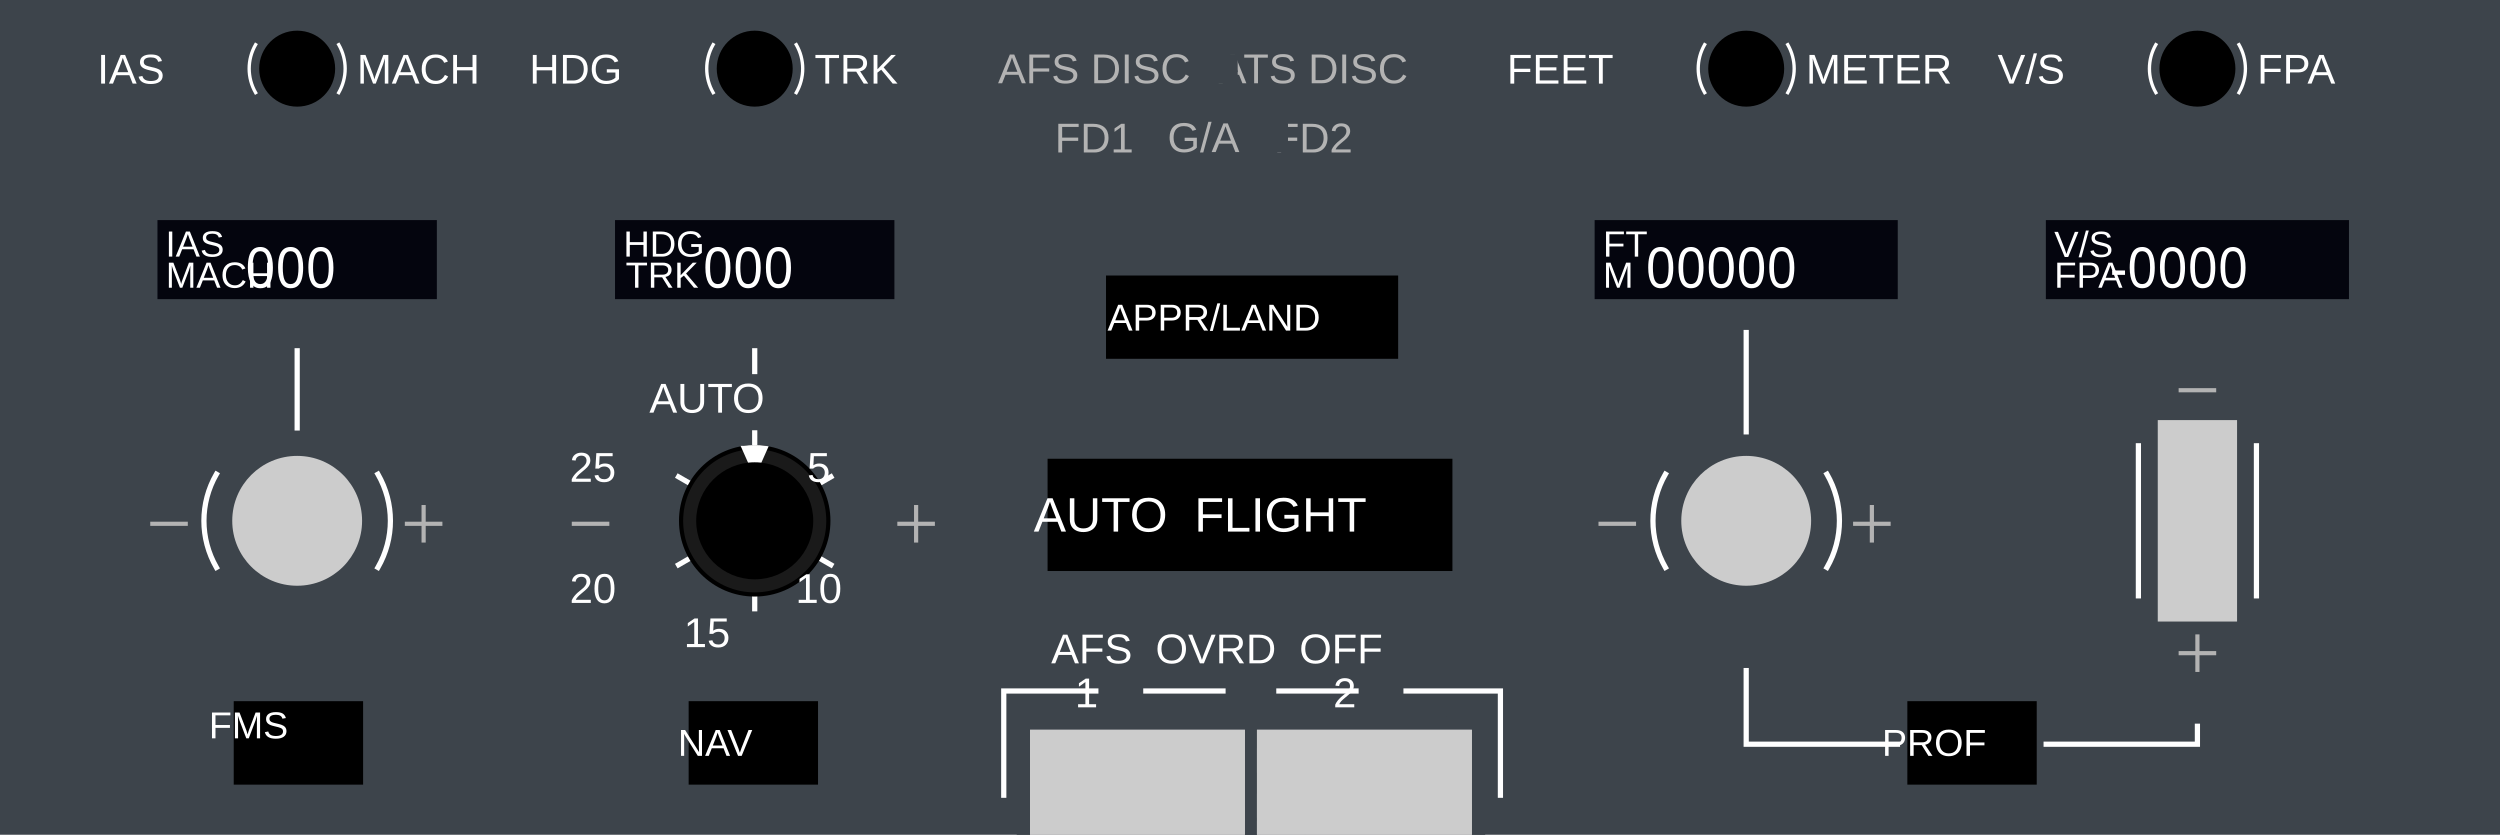
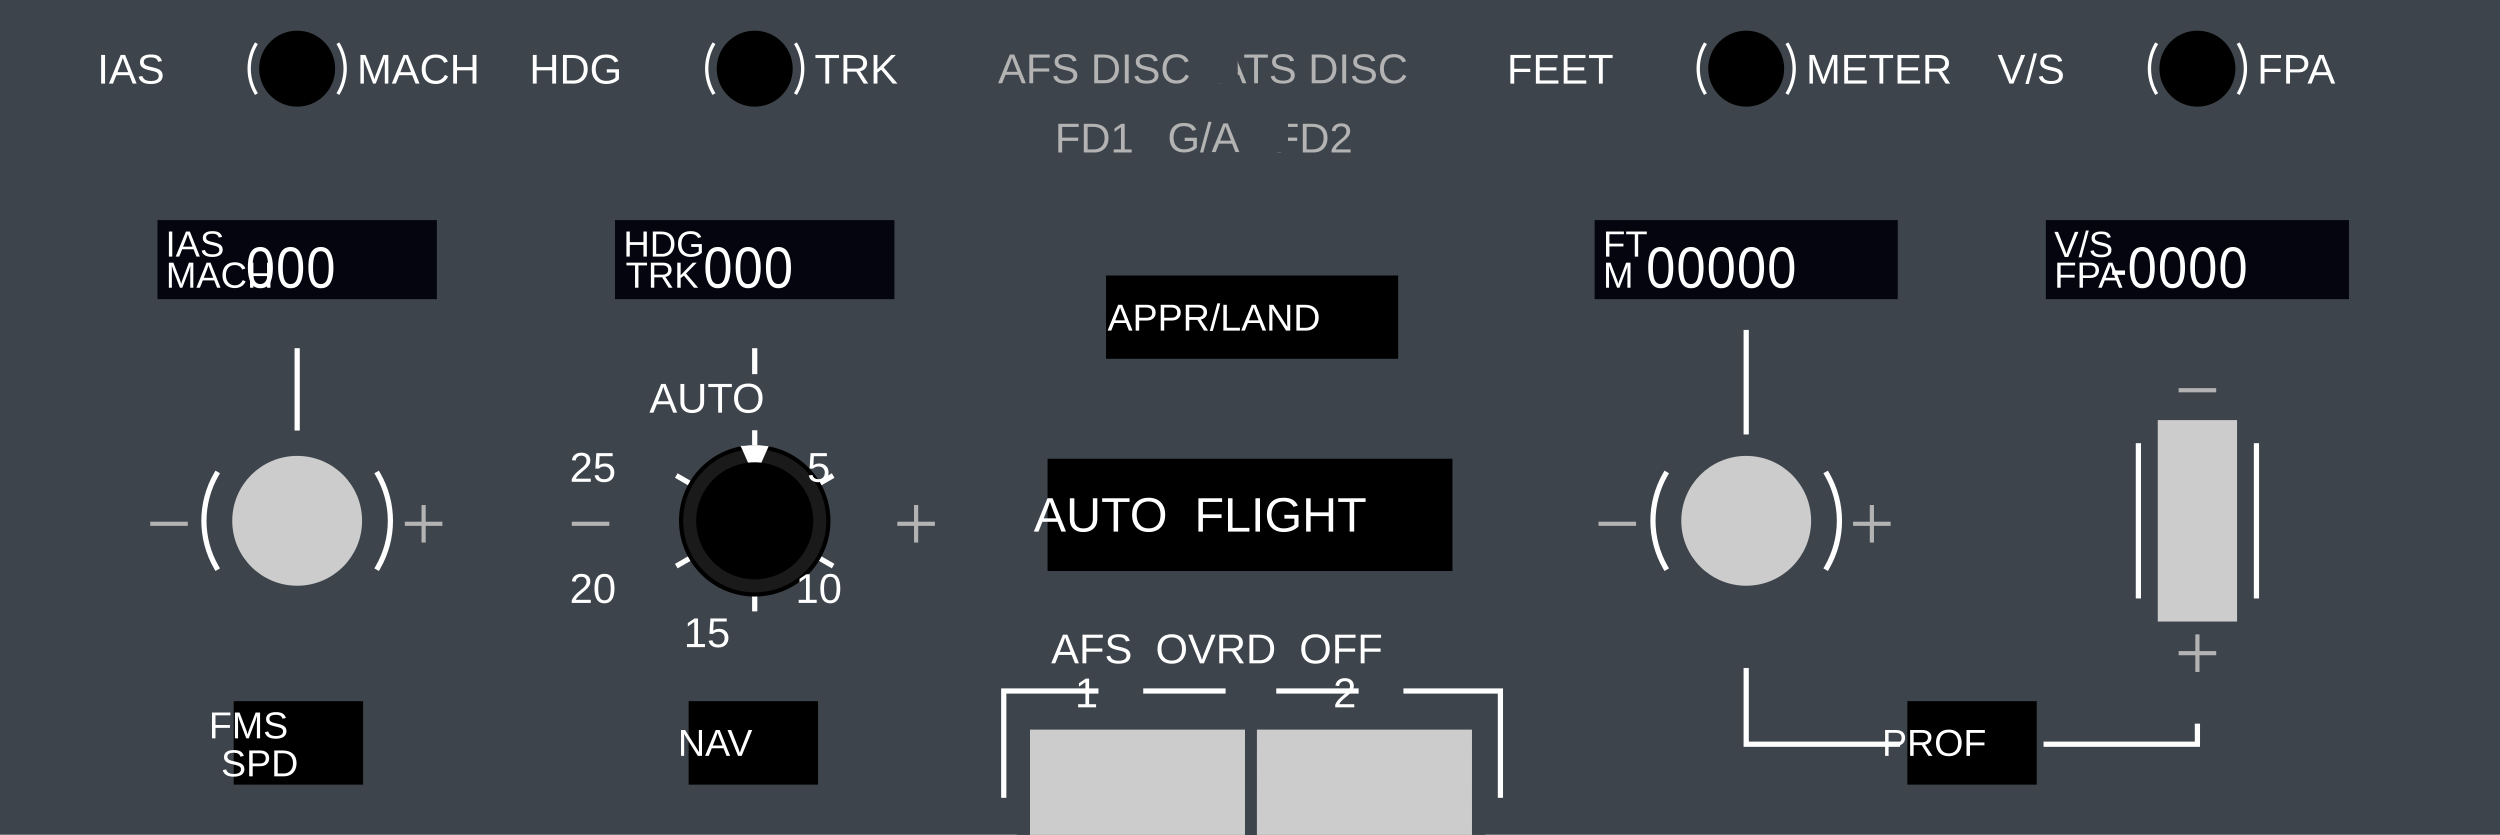
<svg xmlns="http://www.w3.org/2000/svg" version="1.1" width="599" height="200" id="svg3651">
  <defs id="defs3653">
    <linearGradient id="linearGradient5215">
      <stop style="stop-color:#e6e6e6;stop-opacity:1;" offset="0" id="stop5217" />
      <stop style="stop-color:#e6e6e6;stop-opacity:0;" offset="1" id="stop5219" />
    </linearGradient>
    <linearGradient id="linearGradient5209">
      <stop style="stop-color:#e6e6e6;stop-opacity:1;" offset="0" id="stop5211" />
    </linearGradient>
    <symbol id="*Paper_Space" />
    <symbol id="*Model_Space" />
    <pattern y="0" x="0" width="8" patternUnits="userSpaceOnUse" id="Hatch" height="8">
      <path id="path5322" stroke-width="0.25" stroke="#000000" linecap="square" d="M8 4 l-4,4" />
      <path id="path5324" stroke-width="0.25" stroke="#000000" linecap="square" d="M6 2 l-4,4" />
      <path id="path5326" stroke-width="0.25" stroke="#000000" linecap="square" d="M4 0 l-4,4" />
    </pattern>
    <marker style="overflow:visible" refY="0" refX="0" orient="auto" id="DistanceX">
      <path id="path5319" style="stroke:#000000;stroke-width:0.5" d="M 3,-3 -3,3 M 0,-5 0,5" />
    </marker>
  </defs>
  <g id="layer1" transform="translate(0,-852.3622)">
    <rect style="fill:#3d444b;fill-opacity:1;stroke:none;stroke-width:1.8;stroke-linecap:square;stroke-linejoin:miter;stroke-miterlimit:4;stroke-dasharray:none;stroke-opacity:1" id="rect4230" width="599" height="200" x="0" y="852.362" />
    <g transform="translate(-5.5377327e-6,-30.31739)" id="g4371">
      <path style="fill:none;fill-rule:evenodd;stroke:#ffffff;stroke-width:1.25;stroke-linecap:butt;stroke-linejoin:miter;stroke-miterlimit:4;stroke-dasharray:none;stroke-opacity:1" d="m 162.038,996.618 5.954,3.438" id="path4369" />
      <path id="path4367" d="m 162.038,1018.317 5.954,-3.438" style="fill:none;fill-rule:evenodd;stroke:#ffffff;stroke-width:1.25;stroke-linecap:butt;stroke-linejoin:miter;stroke-miterlimit:4;stroke-dasharray:none;stroke-opacity:1" />
      <path style="fill:none;fill-rule:evenodd;stroke:#ffffff;stroke-width:1.25;stroke-linecap:butt;stroke-linejoin:miter;stroke-miterlimit:4;stroke-dasharray:none;stroke-opacity:1" d="m 180.83,1029.167 0,-6.875" id="path4365" />
      <path id="path4363" d="m 199.622,1018.317 -5.954,-3.438" style="fill:none;fill-rule:evenodd;stroke:#ffffff;stroke-width:1.25;stroke-linecap:butt;stroke-linejoin:miter;stroke-miterlimit:4;stroke-dasharray:none;stroke-opacity:1" />
      <path style="fill:none;fill-rule:evenodd;stroke:#ffffff;stroke-width:1.25;stroke-linecap:butt;stroke-linejoin:miter;stroke-miterlimit:4;stroke-dasharray:none;stroke-opacity:1" d="m 199.622,996.618 -5.954,3.438" id="path4361" />
      <path id="path4359" d="m 180.83,985.768 0,6.875" style="fill:none;fill-rule:evenodd;stroke:#ffffff;stroke-width:1.25;stroke-linecap:butt;stroke-linejoin:miter;stroke-miterlimit:4;stroke-dasharray:none;stroke-opacity:1" />
    </g>
    <g id="ApprLand" transform="matrix(0.8,0,0,0.8,228.5241,108.537)">
      <rect y="1012.298" x="45.595" height="24.944" width="87.5" id="rect4392-4" style="fill:#000000;fill-opacity:1;stroke:none;stroke-width:1.8;stroke-linecap:square;stroke-linejoin:miter;stroke-miterlimit:4;stroke-dasharray:none;stroke-opacity:1" />
      <text transform="scale(1.000002)" id="text4394-3" y="1028.793" x="89.606" style="font-style:normal;font-weight:normal;line-height:0%;font-family:'Liberation Sans';text-align:center;letter-spacing:0px;word-spacing:0px;text-anchor:middle;fill:#000000;fill-opacity:1;stroke:none;stroke-width:1px;stroke-linecap:butt;stroke-linejoin:miter;stroke-opacity:1" xml:space="preserve">
        <tspan id="tspan4396-8" style="font-style:normal;font-variant:normal;font-weight:normal;font-stretch:normal;font-size:11.25px;line-height:93%;font-family:'Liberation Sans';-inkscape-font-specification:'Liberation Sans';text-align:center;text-anchor:middle;fill:#ffffff" y="1028.793" x="89.606">APPR/LAND</tspan>
      </text>
    </g>
    <text xml:space="preserve" style="font-style:normal;font-weight:normal;line-height:0%;font-family:'Liberation Sans';letter-spacing:0px;word-spacing:0px;fill:#000000;fill-opacity:1;stroke:none;stroke-width:1px;stroke-linecap:butt;stroke-linejoin:miter;stroke-opacity:1" x="56.098" y="872.399" id="text4184">
      <tspan id="tspan4186" x="56.098" y="872.399" style="font-style:normal;font-variant:normal;font-weight:normal;font-stretch:normal;font-size:10px;line-height:1.25;font-family:'Liberation Sans';-inkscape-font-specification:'Liberation Sans';text-align:end;text-anchor:end;fill:#ffffff">IAS</tspan>
    </text>
    <text id="text4188" y="872.399" x="85.528" style="font-style:normal;font-weight:normal;line-height:0%;font-family:'Liberation Sans';letter-spacing:0px;word-spacing:0px;fill:#000000;fill-opacity:1;stroke:none;stroke-width:1px;stroke-linecap:butt;stroke-linejoin:miter;stroke-opacity:1" xml:space="preserve">
      <tspan style="font-style:normal;font-variant:normal;font-weight:normal;font-stretch:normal;font-size:10px;line-height:1.25;font-family:'Liberation Sans';-inkscape-font-specification:'Liberation Sans';fill:#ffffff" y="872.399" x="85.528" id="tspan4190">MACH</tspan>
    </text>
    <path style="fill:none;fill-opacity:1;stroke:#ffffff;stroke-width:0.8;stroke-linecap:square;stroke-linejoin:miter;stroke-miterlimit:4;stroke-dasharray:none;stroke-opacity:1" d="m 81.159,863.063 c 2.054,3.558 2.054,7.941 0,11.498" id="path4198" />
    <path style="fill:none;fill-opacity:1;stroke:#ffffff;stroke-width:0.8;stroke-linecap:square;stroke-linejoin:miter;stroke-miterlimit:4;stroke-dasharray:none;stroke-opacity:1" d="m 61.243,874.561 c -2.054,-3.558 -2.054,-7.941 -1e-6,-11.498" id="path4200" />
    <path style="fill:#000000;fill-opacity:1;stroke:none;stroke-width:1;stroke-linecap:square;stroke-linejoin:miter;stroke-miterlimit:4;stroke-dasharray:none;stroke-opacity:1" d="m 80.302,868.812 c 3e-6,5.027 -4.075,9.102 -9.101,9.102 -5.027,0 -9.102,-4.075 -9.101,-9.102 3e-6,-5.027 4.075,-9.102 9.101,-9.102 5.027,0 9.101,4.075 9.101,9.102 z" id="IasMach" />
    <path style="fill:none;fill-rule:evenodd;stroke:#ffffff;stroke-width:1.25;stroke-linecap:butt;stroke-linejoin:miter;stroke-miterlimit:4;stroke-dasharray:none;stroke-opacity:1" d="m 71.201,935.785 0,19.738" id="path4204" />
    <path style="fill:none;fill-opacity:1;stroke:#ffffff;stroke-width:1.25;stroke-linecap:square;stroke-linejoin:miter;stroke-miterlimit:4;stroke-dasharray:none;stroke-opacity:1" d="m 90.548,965.98 c 3.991,6.912 3.991,15.428 0,22.34" id="path4206" />
    <path style="fill:none;fill-opacity:1;stroke:#ffffff;stroke-width:1.25;stroke-linecap:square;stroke-linejoin:miter;stroke-miterlimit:4;stroke-dasharray:none;stroke-opacity:1" d="m 51.854,988.32 c -3.991,-6.912 -3.991,-15.428 0,-22.34" id="path4208" />
    <path style="fill:#cccccc;fill-opacity:1;stroke:none;stroke-width:1;stroke-linecap:square;stroke-linejoin:miter;stroke-miterlimit:4;stroke-dasharray:none;stroke-opacity:1" d="m 86.757,977.15 c 0,8.591 -6.965,15.556 -15.556,15.556 -8.591,0 -15.556,-6.965 -15.556,-15.556 0,-8.591 6.965,-15.556 15.556,-15.556 8.591,0 15.556,6.965 15.556,15.556 z" id="SpdKnob" />
    <g id="FmsSpd" transform="matrix(0.8,0,0,0.8000101,0.2521423,210.5575)">
      <rect y="1012.244" x="69.685" height="24.999" width="38.75" id="rect4212" style="fill:#000000;fill-opacity:1;stroke:none;stroke-width:1.8;stroke-linecap:square;stroke-linejoin:miter;stroke-miterlimit:4;stroke-dasharray:none;stroke-opacity:1" />
-       <text transform="scale(0.999998)" id="text4214" y="1023.383" x="89.129" style="font-style:normal;font-weight:normal;line-height:0%;font-family:'Liberation Sans';text-align:center;letter-spacing:0px;word-spacing:0px;text-anchor:middle;fill:#000000;fill-opacity:1;stroke:none;stroke-width:1px;stroke-linecap:butt;stroke-linejoin:miter;stroke-opacity:1" xml:space="preserve">
-         <tspan style="font-style:normal;font-variant:normal;font-weight:normal;font-stretch:normal;font-size:11.25px;line-height:93%;font-family:'Liberation Sans';-inkscape-font-specification:'Liberation Sans';text-align:center;text-anchor:middle;fill:#ffffff" y="1023.383" x="89.129" id="tspan4216">FMS</tspan>
-         <tspan id="tspan4218" style="font-style:normal;font-variant:normal;font-weight:normal;font-stretch:normal;font-size:11.25px;line-height:93%;font-family:'Liberation Sans';-inkscape-font-specification:'Liberation Sans';text-align:center;text-anchor:middle;fill:#ffffff" y="1060.583" x="89.129">SPD</tspan>
+       <text transform="scale(0.999998)" id="text4214" y="1023.383" x="89.129" style="font-style:normal;font-weight:normal;line-height:11.162px;font-family:'Liberation Sans';text-align:center;letter-spacing:0px;word-spacing:0px;text-anchor:middle;fill:#000000;fill-opacity:1;stroke:none;stroke-width:1px;stroke-linecap:butt;stroke-linejoin:miter;stroke-opacity:1" xml:space="preserve">
+         <tspan style="font-style:normal;font-variant:normal;font-weight:normal;font-stretch:normal;font-size:11.25px;font-family:'Liberation Sans';-inkscape-font-specification:'Liberation Sans';text-align:center;text-anchor:middle;fill:#ffffff;line-height:11.162px" y="1023.383" x="89.129" id="tspan4216">FMS</tspan>
+         <tspan id="tspan4218" style="font-style:normal;font-variant:normal;font-weight:normal;font-stretch:normal;font-size:11.25px;font-family:'Liberation Sans';-inkscape-font-specification:'Liberation Sans';text-align:center;text-anchor:middle;fill:#ffffff;line-height:11.162px" y="1034.752" x="89.129">SPD</tspan>
      </text>
    </g>
    <rect style="fill:#04050e;fill-opacity:1;stroke:none;stroke-width:1.8;stroke-linecap:square;stroke-linejoin:miter;stroke-miterlimit:4;stroke-dasharray:none;stroke-opacity:1" id="rect4264" width="66.942" height="18.944" x="37.729" y="905.094" />
    <text id="text4304" y="872.399" x="165.727" style="font-style:normal;font-weight:normal;line-height:0%;font-family:'Liberation Sans';letter-spacing:0px;word-spacing:0px;fill:#000000;fill-opacity:1;stroke:none;stroke-width:1px;stroke-linecap:butt;stroke-linejoin:miter;stroke-opacity:1" xml:space="preserve">
      <tspan style="font-style:normal;font-variant:normal;font-weight:normal;font-stretch:normal;font-size:10px;line-height:1.25;font-family:'Liberation Sans';-inkscape-font-specification:'Liberation Sans';text-align:end;text-anchor:end;fill:#ffffff" y="872.399" x="165.727" id="tspan4306">HDG</tspan>
    </text>
    <text xml:space="preserve" style="font-style:normal;font-weight:normal;line-height:0%;font-family:'Liberation Sans';letter-spacing:0px;word-spacing:0px;fill:#000000;fill-opacity:1;stroke:none;stroke-width:1px;stroke-linecap:butt;stroke-linejoin:miter;stroke-opacity:1" x="195.157" y="872.399" id="text4308">
      <tspan id="tspan4310" x="195.157" y="872.399" style="font-style:normal;font-variant:normal;font-weight:normal;font-stretch:normal;font-size:10px;line-height:1.25;font-family:'Liberation Sans';-inkscape-font-specification:'Liberation Sans';fill:#ffffff">TRK</tspan>
    </text>
    <path id="path4312" d="m 190.788,863.063 c 2.054,3.558 2.054,7.941 0,11.498" style="fill:none;fill-opacity:1;stroke:#ffffff;stroke-width:0.8;stroke-linecap:square;stroke-linejoin:miter;stroke-miterlimit:4;stroke-dasharray:none;stroke-opacity:1" />
    <path id="path4314" d="m 170.872,874.561 c -2.054,-3.558 -2.054,-7.941 0,-11.498" style="fill:none;fill-opacity:1;stroke:#ffffff;stroke-width:0.8;stroke-linecap:square;stroke-linejoin:miter;stroke-miterlimit:4;stroke-dasharray:none;stroke-opacity:1" />
    <path style="fill:#000000;fill-opacity:1;stroke:none;stroke-width:1;stroke-linecap:square;stroke-linejoin:miter;stroke-miterlimit:4;stroke-dasharray:none;stroke-opacity:1" d="m 189.931,868.812 c 0,5.027 -4.075,9.102 -9.101,9.102 -5.027,0 -9.101,-4.075 -9.101,-9.102 0,-5.027 4.075,-9.102 9.101,-9.102 5.027,0 9.101,4.075 9.101,9.102 z" id="HdgTrk" />
    <path id="path4318" d="m 180.83,935.785 0,6.221" style="fill:none;fill-rule:evenodd;stroke:#ffffff;stroke-width:1.25;stroke-linecap:butt;stroke-linejoin:miter;stroke-miterlimit:4;stroke-dasharray:none;stroke-opacity:1" />
    <g id="HdgKnob">
      <path style="fill:#1a1a1a;fill-opacity:1;stroke:#000000;stroke-width:1;stroke-linecap:square;stroke-linejoin:miter;stroke-miterlimit:4;stroke-dasharray:none;stroke-opacity:1" d="m 198.476,977.15 c 0,9.746 -7.9,17.646 -17.646,17.646 -9.746,0 -17.646,-7.9 -17.646,-17.646 0,-9.746 7.9,-17.646 17.646,-17.646 9.746,0 17.646,7.9 17.646,17.646 z" id="ellipse4386" />
      <path id="BankLimit" d="m 178.184,959.669 2.646,5.965 2.646,-5.965 c -1.877,-0.271 -3.475,-0.256 -5.291,0 z" style="fill:#ffffff;fill-rule:evenodd;stroke:#ffffff;stroke-width:0.954px;stroke-linecap:butt;stroke-linejoin:miter;stroke-opacity:1" />
      <path style="fill:#000000;fill-opacity:1;stroke:none;stroke-width:1;stroke-linecap:square;stroke-linejoin:miter;stroke-miterlimit:4;stroke-dasharray:none;stroke-opacity:1" d="m 194.853,977.15 c 0,7.745 -6.278,14.023 -14.023,14.023 -7.745,0 -14.023,-6.278 -14.023,-14.023 0,-7.745 6.278,-14.023 14.023,-14.023 7.745,0 14.023,6.278 14.023,14.023 z" id="path4202" />
    </g>
    <g transform="matrix(0.8,0,0,0.8,109.2521,210.568)" id="Nav">
      <rect style="fill:#000000;fill-opacity:1;stroke:none;stroke-width:1.8;stroke-linecap:square;stroke-linejoin:miter;stroke-miterlimit:4;stroke-dasharray:none;stroke-opacity:1" id="rect4328" width="38.75" height="24.999" x="69.685" y="1012.243" />
      <text xml:space="preserve" style="font-style:normal;font-weight:normal;line-height:0%;font-family:'Liberation Sans';text-align:center;letter-spacing:0px;word-spacing:0px;text-anchor:middle;fill:#000000;fill-opacity:1;stroke:none;stroke-width:1px;stroke-linecap:butt;stroke-linejoin:miter;stroke-opacity:1" x="89.299" y="1028.614" id="text4330" transform="scale(1.000002)">
        <tspan x="89.299" y="1028.614" style="font-style:normal;font-variant:normal;font-weight:normal;font-stretch:normal;font-size:11.25px;line-height:93%;font-family:'Liberation Sans';-inkscape-font-specification:'Liberation Sans';text-align:center;text-anchor:middle;fill:#ffffff" id="tspan4334">NAV</tspan>
      </text>
    </g>
    <rect y="905.094" x="147.358" height="18.944" width="66.942" id="rect4336" style="fill:#04050e;fill-opacity:1;stroke:none;stroke-width:1.8;stroke-linecap:square;stroke-linejoin:miter;stroke-miterlimit:4;stroke-dasharray:none;stroke-opacity:1" />
    <g id="BankAuto">
      <rect y="944.249" x="167.268" height="7.08" width="27.124" id="rect4286" style="fill:#3d444b;fill-opacity:1;stroke:none;stroke-width:2;stroke-miterlimit:4;stroke-dasharray:none;stroke-opacity:1" />
      <text xml:space="preserve" style="font-style:normal;font-weight:normal;line-height:0%;font-family:'Liberation Sans';letter-spacing:0px;word-spacing:0px;fill:#000000;fill-opacity:1;stroke:none;stroke-width:1px;stroke-linecap:butt;stroke-linejoin:miter;stroke-opacity:1" x="181.058" y="951.232" id="text4344">
        <tspan id="tspan4346" x="181.058" y="951.232" style="font-style:normal;font-variant:normal;font-weight:normal;font-stretch:normal;font-size:10px;line-height:1.25;font-family:'Liberation Sans';-inkscape-font-specification:'Liberation Sans';text-align:center;text-anchor:middle;fill:#ffffff">AUTO</tspan>
      </text>
    </g>
    <g id="Bank5">
      <rect y="960.925" x="204.325" height="6.978" width="6.991" id="rect4339" style="fill:#3d444b;fill-opacity:1;stroke:none;stroke-width:2;stroke-miterlimit:4;stroke-dasharray:none;stroke-opacity:1" />
      <text transform="scale(1.000002)" xml:space="preserve" style="font-style:normal;font-weight:normal;line-height:0%;font-family:'Liberation Sans';letter-spacing:0px;word-spacing:0px;fill:#000000;fill-opacity:1;stroke:none;stroke-width:1px;stroke-linecap:butt;stroke-linejoin:miter;stroke-opacity:1" x="207.833" y="967.808" id="text4382">
        <tspan id="tspan4384" x="207.833" y="967.808" style="font-style:normal;font-variant:normal;font-weight:normal;font-stretch:normal;font-size:10px;line-height:1.25;font-family:'Liberation Sans';-inkscape-font-specification:'Liberation Sans';text-align:center;text-anchor:middle;fill:#ffffff">5</tspan>
      </text>
    </g>
    <g id="Bank10">
      <rect y="989.842" x="203.028" height="7.08" width="9.976" id="rect4332" style="fill:#3d444b;fill-opacity:1;stroke:none;stroke-width:2;stroke-miterlimit:4;stroke-dasharray:none;stroke-opacity:1" />
      <text transform="scale(1.000002)" id="text4374" y="996.826" x="207.833" style="font-style:normal;font-weight:normal;line-height:0%;font-family:'Liberation Sans';letter-spacing:0px;word-spacing:0px;fill:#000000;fill-opacity:1;stroke:none;stroke-width:1px;stroke-linecap:butt;stroke-linejoin:miter;stroke-opacity:1" xml:space="preserve">
        <tspan style="font-style:normal;font-variant:normal;font-weight:normal;font-stretch:normal;font-size:10px;line-height:1.25;font-family:'Liberation Sans';-inkscape-font-specification:'Liberation Sans';text-align:center;text-anchor:middle;fill:#ffffff" y="996.826" x="207.833" id="tspan4376">10</tspan>
      </text>
    </g>
    <g id="Bank15">
      <rect y="1000.534" x="176.253" height="6.978" width="9.946" id="rect4325" style="fill:#3d444b;fill-opacity:1;stroke:none;stroke-width:2;stroke-miterlimit:4;stroke-dasharray:none;stroke-opacity:1" />
      <text id="text4366" y="1007.415" x="181.058" style="font-style:normal;font-weight:normal;line-height:0%;font-family:'Liberation Sans';letter-spacing:0px;word-spacing:0px;fill:#000000;fill-opacity:1;stroke:none;stroke-width:1px;stroke-linecap:butt;stroke-linejoin:miter;stroke-opacity:1" xml:space="preserve">
        <tspan style="font-style:normal;font-variant:normal;font-weight:normal;font-stretch:normal;font-size:10px;line-height:1.25;font-family:'Liberation Sans';-inkscape-font-specification:'Liberation Sans';text-align:center;text-anchor:middle;fill:#ffffff" y="1007.415" x="181.058" id="tspan4368">15</tspan>
      </text>
    </g>
    <g id="Bank20">
      <rect y="989.842" x="148.657" height="7.08" width="10.234" id="rect4318" style="fill:#3d444b;fill-opacity:1;stroke:none;stroke-width:2;stroke-miterlimit:4;stroke-dasharray:none;stroke-opacity:1" />
      <text transform="scale(1.000002)" xml:space="preserve" style="font-style:normal;font-weight:normal;line-height:0%;font-family:'Liberation Sans';letter-spacing:0px;word-spacing:0px;fill:#000000;fill-opacity:1;stroke:none;stroke-width:1px;stroke-linecap:butt;stroke-linejoin:miter;stroke-opacity:1" x="153.72" y="996.826" id="text4370">
        <tspan id="tspan4372" x="153.72" y="996.826" style="font-style:normal;font-variant:normal;font-weight:normal;font-stretch:normal;font-size:10px;line-height:1.25;font-family:'Liberation Sans';-inkscape-font-specification:'Liberation Sans';text-align:center;text-anchor:middle;fill:#ffffff">20</tspan>
      </text>
    </g>
    <g id="Bank25">
      <rect y="960.823" x="148.657" height="7.08" width="10.205" id="rect4311" style="fill:#3d444b;fill-opacity:1;stroke:none;stroke-width:2;stroke-miterlimit:4;stroke-dasharray:none;stroke-opacity:1" />
      <text transform="scale(1.000002)" id="text4378" y="967.808" x="153.72" style="font-style:normal;font-weight:normal;line-height:0%;font-family:'Liberation Sans';letter-spacing:0px;word-spacing:0px;fill:#000000;fill-opacity:1;stroke:none;stroke-width:1px;stroke-linecap:butt;stroke-linejoin:miter;stroke-opacity:1" xml:space="preserve">
        <tspan style="font-style:normal;font-variant:normal;font-weight:normal;font-stretch:normal;font-size:10px;line-height:1.25;font-family:'Liberation Sans';-inkscape-font-specification:'Liberation Sans';text-align:center;text-anchor:middle;fill:#ffffff" y="967.808" x="153.72" id="tspan4380">25</tspan>
      </text>
    </g>
    <path style="fill:none;fill-rule:evenodd;stroke:#ffffff;stroke-width:1.25;stroke-linecap:butt;stroke-linejoin:miter;stroke-miterlimit:4;stroke-dasharray:none;stroke-opacity:1" d="m 418.388,1012.41 0,18.266 36.865,0 m 34.382,0 36.865,0 0,-4.928" id="path4432" />
    <g id="Prof" transform="matrix(0.8,0,0,0.8,400.2632,210.568)">
      <rect y="1012.243" x="70.921" height="24.999" width="38.75" id="rect4392" style="fill:#000000;fill-opacity:1;stroke:none;stroke-width:1.8;stroke-linecap:square;stroke-linejoin:miter;stroke-miterlimit:4;stroke-dasharray:none;stroke-opacity:1" />
      <text transform="scale(1.000002)" id="text4394" y="1028.617" x="90.632" style="font-style:normal;font-weight:normal;line-height:0%;font-family:'Liberation Sans';text-align:center;letter-spacing:0px;word-spacing:0px;text-anchor:middle;fill:#000000;fill-opacity:1;stroke:none;stroke-width:1px;stroke-linecap:butt;stroke-linejoin:miter;stroke-opacity:1" xml:space="preserve">
        <tspan id="tspan4396" style="font-style:normal;font-variant:normal;font-weight:normal;font-stretch:normal;font-size:11.25px;line-height:93%;font-family:'Liberation Sans';-inkscape-font-specification:'Liberation Sans';text-align:center;text-anchor:middle;fill:#ffffff" y="1028.617" x="90.632">PROF</tspan>
      </text>
    </g>
    <text id="text4398" y="872.399" x="403.285" style="font-style:normal;font-weight:normal;line-height:0%;font-family:'Liberation Sans';letter-spacing:0px;word-spacing:0px;fill:#000000;fill-opacity:1;stroke:none;stroke-width:1px;stroke-linecap:butt;stroke-linejoin:miter;stroke-opacity:1" xml:space="preserve">
      <tspan style="font-style:normal;font-variant:normal;font-weight:normal;font-stretch:normal;font-size:10px;line-height:1.25;font-family:'Liberation Sans';-inkscape-font-specification:'Liberation Sans';text-align:end;text-anchor:end;fill:#ffffff" y="872.399" x="403.285" id="tspan4400">FEET</tspan>
    </text>
    <text xml:space="preserve" style="font-style:normal;font-weight:normal;line-height:0%;font-family:'Liberation Sans';letter-spacing:0px;word-spacing:0px;fill:#000000;fill-opacity:1;stroke:none;stroke-width:1px;stroke-linecap:butt;stroke-linejoin:miter;stroke-opacity:1" x="432.715" y="872.399" id="text4402">
      <tspan id="tspan4404" x="432.715" y="872.399" style="font-style:normal;font-variant:normal;font-weight:normal;font-stretch:normal;font-size:10px;line-height:1.25;font-family:'Liberation Sans';-inkscape-font-specification:'Liberation Sans';fill:#ffffff">METER</tspan>
    </text>
    <path id="path4406" d="m 428.346,863.063 c 2.054,3.558 2.054,7.941 0,11.498" style="fill:none;fill-opacity:1;stroke:#ffffff;stroke-width:0.8;stroke-linecap:square;stroke-linejoin:miter;stroke-miterlimit:4;stroke-dasharray:none;stroke-opacity:1" />
    <path id="path4408" d="m 408.431,874.561 c -2.054,-3.558 -2.054,-7.941 -1e-5,-11.498" style="fill:none;fill-opacity:1;stroke:#ffffff;stroke-width:0.8;stroke-linecap:square;stroke-linejoin:miter;stroke-miterlimit:4;stroke-dasharray:none;stroke-opacity:1" />
    <path style="fill:#000000;fill-opacity:1;stroke:none;stroke-width:1;stroke-linecap:square;stroke-linejoin:miter;stroke-miterlimit:4;stroke-dasharray:none;stroke-opacity:1" d="m 427.49,868.812 c 0,5.027 -4.075,9.102 -9.101,9.102 -5.027,0 -9.101,-4.075 -9.101,-9.102 0,-5.027 4.075,-9.102 9.101,-9.102 5.027,0 9.101,4.075 9.101,9.102 z" id="FeetMeter" />
    <path id="path4412" d="m 418.388,931.41 0,25.05" style="fill:none;fill-rule:evenodd;stroke:#ffffff;stroke-width:1.25;stroke-linecap:butt;stroke-linejoin:miter;stroke-miterlimit:4;stroke-dasharray:none;stroke-opacity:1" />
    <path id="path4414" d="m 437.736,965.98 c 3.991,6.912 3.991,15.428 0,22.34" style="fill:none;fill-opacity:1;stroke:#ffffff;stroke-width:1.25;stroke-linecap:square;stroke-linejoin:miter;stroke-miterlimit:4;stroke-dasharray:none;stroke-opacity:1" />
    <path id="path4416" d="m 399.041,988.32 c -3.991,-6.912 -3.991,-15.428 0,-22.34" style="fill:none;fill-opacity:1;stroke:#ffffff;stroke-width:1.25;stroke-linecap:square;stroke-linejoin:miter;stroke-miterlimit:4;stroke-dasharray:none;stroke-opacity:1" />
    <path style="fill:#cccccc;fill-opacity:1;stroke:none;stroke-width:1;stroke-linecap:square;stroke-linejoin:miter;stroke-miterlimit:4;stroke-dasharray:none;stroke-opacity:1" d="m 433.944,977.15 c 0,8.591 -6.965,15.556 -15.556,15.556 -8.591,0 -15.556,-6.965 -15.556,-15.556 0,-8.591 6.965,-15.556 15.556,-15.556 8.591,0 15.556,6.965 15.556,15.556 z" id="AltKnob" />
    <rect y="905.095" x="382.075" height="18.944" width="72.625" id="rect4420" style="fill:#04050e;fill-opacity:1;stroke:none;stroke-width:1.8;stroke-linecap:square;stroke-linejoin:miter;stroke-miterlimit:4;stroke-dasharray:none;stroke-opacity:1" />
    <text xml:space="preserve" style="font-style:normal;font-weight:normal;line-height:0%;font-family:'Liberation Sans';letter-spacing:0px;word-spacing:0px;fill:#000000;fill-opacity:1;stroke:none;stroke-width:1px;stroke-linecap:butt;stroke-linejoin:miter;stroke-opacity:1" x="511.399" y="872.399" id="text4434">
      <tspan id="tspan4436" x="511.399" y="872.399" style="font-style:normal;font-variant:normal;font-weight:normal;font-stretch:normal;font-size:10px;line-height:1.25;font-family:'Liberation Sans';-inkscape-font-specification:'Liberation Sans';text-align:end;text-anchor:end;fill:#ffffff">V/S</tspan>
    </text>
    <text id="text4438" y="872.399" x="540.829" style="font-style:normal;font-weight:normal;line-height:0%;font-family:'Liberation Sans';letter-spacing:0px;word-spacing:0px;fill:#000000;fill-opacity:1;stroke:none;stroke-width:1px;stroke-linecap:butt;stroke-linejoin:miter;stroke-opacity:1" xml:space="preserve">
      <tspan style="font-style:normal;font-variant:normal;font-weight:normal;font-stretch:normal;font-size:10px;line-height:1.25;font-family:'Liberation Sans';-inkscape-font-specification:'Liberation Sans';fill:#ffffff" y="872.399" x="540.829" id="tspan4440">FPA</tspan>
    </text>
    <path style="fill:none;fill-opacity:1;stroke:#ffffff;stroke-width:0.8;stroke-linecap:square;stroke-linejoin:miter;stroke-miterlimit:4;stroke-dasharray:none;stroke-opacity:1" d="m 536.46,863.063 c 2.054,3.558 2.054,7.941 0,11.498" id="path4442" />
    <path style="fill:none;fill-opacity:1;stroke:#ffffff;stroke-width:0.8;stroke-linecap:square;stroke-linejoin:miter;stroke-miterlimit:4;stroke-dasharray:none;stroke-opacity:1" d="m 516.544,874.561 c -2.054,-3.558 -2.054,-7.941 -10e-6,-11.498" id="path4444" />
    <path style="fill:#000000;fill-opacity:1;stroke:none;stroke-width:1;stroke-linecap:square;stroke-linejoin:miter;stroke-miterlimit:4;stroke-dasharray:none;stroke-opacity:1" d="m 535.603,868.812 c 0,5.027 -4.075,9.102 -9.101,9.102 -5.027,0 -9.101,-4.075 -9.101,-9.102 0,-5.027 4.075,-9.102 9.101,-9.102 5.027,0 9.101,4.075 9.101,9.102 z" id="VsFpa" />
    <rect style="fill:#04050e;fill-opacity:1;stroke:none;stroke-width:1.8;stroke-linecap:square;stroke-linejoin:miter;stroke-miterlimit:4;stroke-dasharray:none;stroke-opacity:1" id="rect4448" width="72.625" height="18.944" x="490.188" y="905.095" />
    <rect style="fill:#cccccc;fill-opacity:1;stroke:none;stroke-width:1.8;stroke-linecap:square;stroke-linejoin:miter;stroke-miterlimit:4;stroke-dasharray:none;stroke-opacity:1" id="VsKnob" width="19" height="48.268" x="517" y="953.016" />
    <path style="fill:none;fill-rule:evenodd;stroke:#ffffff;stroke-width:1.25;stroke-linecap:butt;stroke-linejoin:miter;stroke-miterlimit:4;stroke-dasharray:none;stroke-opacity:1" d="m 512.358,958.548 0,37.204" id="path4463" />
    <path id="path4465" d="m 540.642,958.548 0,37.204" style="fill:none;fill-rule:evenodd;stroke:#ffffff;stroke-width:1.25;stroke-linecap:butt;stroke-linejoin:miter;stroke-miterlimit:4;stroke-dasharray:none;stroke-opacity:1" />
    <g transform="matrix(1.032161,0,0,1.032161,207.4282,-81.99901)" id="Autoflight">
      <rect style="fill:#000000;fill-opacity:1;stroke:none;stroke-width:1.8;stroke-linecap:square;stroke-linejoin:miter;stroke-miterlimit:4;stroke-dasharray:none;stroke-opacity:1" id="rect4493" width="93.978" height="26.06" x="42.214" y="1011.74" />
      <text xml:space="preserve" style="font-style:normal;font-weight:normal;line-height:0%;font-family:'Liberation Sans';text-align:center;letter-spacing:0px;word-spacing:0px;text-anchor:middle;fill:#000000;fill-opacity:1;stroke:none;stroke-width:1px;stroke-linecap:butt;stroke-linejoin:miter;stroke-opacity:1" x="89.324" y="1028.645" id="text4495" transform="scale(1.000002)">
        <tspan x="89.324" y="1028.645" style="font-style:normal;font-variant:normal;font-weight:normal;font-stretch:normal;font-size:11.25px;line-height:93%;font-family:'Liberation Sans';-inkscape-font-specification:'Liberation Sans';text-align:center;text-anchor:middle;fill:#ffffff" id="tspan4497">AUTO  FLIGHT</tspan>
      </text>
    </g>
    <path style="fill:none;fill-rule:evenodd;stroke:#ffffff;stroke-width:1.25;stroke-linecap:butt;stroke-linejoin:miter;stroke-miterlimit:4;stroke-dasharray:none;stroke-opacity:1" d="m 336.263,1017.925 23.237,0 0,25.597" id="path4499" />
    <path id="path4501" d="m 263.187,1017.925 -22.687,0 0,25.597" style="fill:none;fill-rule:evenodd;stroke:#ffffff;stroke-width:1.25;stroke-linecap:butt;stroke-linejoin:miter;stroke-miterlimit:4;stroke-dasharray:none;stroke-opacity:1" />
    <text transform="scale(1.000003)" xml:space="preserve" style="font-style:normal;font-weight:normal;line-height:0%;font-family:'Liberation Sans';letter-spacing:0px;word-spacing:0px;fill:#000000;fill-opacity:1;stroke:none;stroke-width:1px;stroke-linecap:butt;stroke-linejoin:miter;stroke-opacity:1" x="268.66" y="1021.831" id="text4503">
      <tspan id="tspan4505" x="268.66" y="1021.831" style="font-style:normal;font-variant:normal;font-weight:normal;font-stretch:normal;font-size:10px;line-height:1.25;font-family:'Liberation Sans';-inkscape-font-specification:'Liberation Sans';text-align:center;text-anchor:middle;fill:#ffffff">1</tspan>
    </text>
    <text id="text4507" y="1021.831" x="330.535" style="font-style:normal;font-weight:normal;line-height:0%;font-family:'Liberation Sans';letter-spacing:0px;word-spacing:0px;fill:#000000;fill-opacity:1;stroke:none;stroke-width:1px;stroke-linecap:butt;stroke-linejoin:miter;stroke-opacity:1" xml:space="preserve" transform="scale(1.000003)">
      <tspan style="font-style:normal;font-variant:normal;font-weight:normal;font-stretch:normal;font-size:10px;line-height:1.25;font-family:'Liberation Sans';-inkscape-font-specification:'Liberation Sans';text-align:center;text-anchor:middle;fill:#ffffff" y="1021.831" x="330.535" id="tspan4509">2</tspan>
    </text>
    <path id="path4511" d="m 293.656,1017.925 -19.738,0" style="fill:none;fill-rule:evenodd;stroke:#ffffff;stroke-width:1.25;stroke-linecap:butt;stroke-linejoin:miter;stroke-miterlimit:4;stroke-dasharray:none;stroke-opacity:1" />
    <path style="fill:none;fill-rule:evenodd;stroke:#ffffff;stroke-width:1.25;stroke-linecap:butt;stroke-linejoin:miter;stroke-miterlimit:4;stroke-dasharray:none;stroke-opacity:1" d="m 325.531,1017.925 -19.738,0" id="path4513" />
    <text id="text4515" y="1011.295" x="299.917" style="font-style:normal;font-weight:normal;line-height:0%;font-family:'Liberation Sans';letter-spacing:0px;word-spacing:0px;fill:#000000;fill-opacity:1;stroke:none;stroke-width:1px;stroke-linecap:butt;stroke-linejoin:miter;stroke-opacity:1" xml:space="preserve" transform="scale(1.000002)">
      <tspan style="font-style:normal;font-variant:normal;font-weight:normal;font-stretch:normal;font-size:10px;line-height:1.25;font-family:'Liberation Sans';-inkscape-font-specification:'Liberation Sans';text-align:center;text-anchor:middle;fill:#ffffff" y="1011.295" x="299.917" id="tspan4517">AFS  OVRD  OFF</tspan>
    </text>
    <g id="AtsDisc">
      <rect y="865.319" x="303.644" height="7.08" width="45.005" id="rect4340" style="fill:#3d444b;fill-opacity:1;stroke:none;stroke-width:1;stroke-linecap:round;stroke-linejoin:miter;stroke-miterlimit:4;stroke-dasharray:none;stroke-opacity:1" />
      <text transform="scale(1.000002)" id="text4528" y="872.303" x="326.329" style="font-style:normal;font-weight:normal;line-height:0%;font-family:'Liberation Sans';text-align:center;letter-spacing:0px;word-spacing:0px;text-anchor:middle;fill:#b3b3b3;fill-opacity:1;stroke:none;stroke-width:1px;stroke-linecap:butt;stroke-linejoin:miter;stroke-opacity:1" xml:space="preserve">
        <tspan style="font-style:normal;font-variant:normal;font-weight:normal;font-stretch:normal;font-size:10px;line-height:1.25;font-family:'Liberation Sans';-inkscape-font-specification:'Liberation Sans';text-align:center;text-anchor:middle;fill:#b3b3b3" y="872.303" x="326.329" id="tspan4529">ATS DISC</tspan>
      </text>
    </g>
    <rect style="fill:#d79d00;fill-opacity:1;stroke:none;stroke-width:1.8;stroke-linecap:square;stroke-linejoin:miter;stroke-miterlimit:4;stroke-dasharray:none;stroke-opacity:1" id="AfsOvrd1On" width="51.496" height="21.961" x="246.79" y="1027.219" />
    <rect y="1027.219" x="301.164" height="21.961" width="51.496" id="AfsOvrd2On" style="fill:#d79d00;fill-opacity:1;stroke:none;stroke-width:1.8;stroke-linecap:square;stroke-linejoin:miter;stroke-miterlimit:4;stroke-dasharray:none;stroke-opacity:1" />
    <g id="AfsOvrdBp" transform="translate(-9.0318417e-5,-1.9202682e-5)">
      <path style="fill:none;fill-rule:evenodd;stroke:#000000;stroke-width:3.538;stroke-linecap:square;stroke-linejoin:miter;stroke-miterlimit:4;stroke-dasharray:none;stroke-opacity:1" d="m 246.244,1040.993 14.027,-14.163" id="path4315" />
      <path id="path4319" d="m 248.922,1049.164 22.303,-22.519" style="fill:none;fill-rule:evenodd;stroke:#000000;stroke-width:3.538;stroke-linecap:square;stroke-linejoin:miter;stroke-miterlimit:4;stroke-dasharray:none;stroke-opacity:1" />
      <path style="fill:none;fill-rule:evenodd;stroke:#000000;stroke-width:3.538;stroke-linecap:square;stroke-linejoin:miter;stroke-miterlimit:4;stroke-dasharray:none;stroke-opacity:1" d="m 259.595,1049.263 22.303,-22.519" id="path4333" />
      <path id="path4335" d="m 270.245,1049.385 22.303,-22.519" style="fill:none;fill-rule:evenodd;stroke:#000000;stroke-width:3.538;stroke-linecap:square;stroke-linejoin:miter;stroke-miterlimit:4;stroke-dasharray:none;stroke-opacity:1" />
      <path style="fill:none;fill-rule:evenodd;stroke:#000000;stroke-width:3.538;stroke-linecap:square;stroke-linejoin:miter;stroke-miterlimit:4;stroke-dasharray:none;stroke-opacity:1" d="m 280.807,1049.596 22.303,-22.519" id="path4337" />
      <path id="path4339" d="m 291.413,1049.762 22.303,-22.519" style="fill:none;fill-rule:evenodd;stroke:#000000;stroke-width:3.538;stroke-linecap:square;stroke-linejoin:miter;stroke-miterlimit:4;stroke-dasharray:none;stroke-opacity:1" />
      <path style="fill:none;fill-rule:evenodd;stroke:#000000;stroke-width:3.538;stroke-linecap:square;stroke-linejoin:miter;stroke-miterlimit:4;stroke-dasharray:none;stroke-opacity:1" d="m 302.005,1049.825 22.421,-22.402" id="path4341" />
      <path id="path4343" d="m 246.405,1029.956 2.835,-2.863" style="fill:none;fill-rule:evenodd;stroke:#000000;stroke-width:3.538;stroke-linecap:square;stroke-linejoin:miter;stroke-miterlimit:4;stroke-dasharray:none;stroke-opacity:1" />
      <path id="path4345" d="m 345.638,1049.389 7.41,-7.482" style="fill:none;fill-rule:evenodd;stroke:#000000;stroke-width:3.538;stroke-linecap:square;stroke-linejoin:miter;stroke-miterlimit:4;stroke-dasharray:none;stroke-opacity:1" />
      <path style="fill:none;fill-rule:evenodd;stroke:#000000;stroke-width:3.538;stroke-linecap:square;stroke-linejoin:miter;stroke-miterlimit:4;stroke-dasharray:none;stroke-opacity:1" d="m 334.949,1049.306 17.962,-18.136" id="path4347" />
      <path id="path4349" d="M 324.344,1049.139 346.647,1026.62" style="fill:none;fill-rule:evenodd;stroke:#000000;stroke-width:3.538;stroke-linecap:square;stroke-linejoin:miter;stroke-miterlimit:4;stroke-dasharray:none;stroke-opacity:1" />
      <path id="path4351" d="m 312.715,1050.005 22.303,-22.519" style="fill:none;fill-rule:evenodd;stroke:#000000;stroke-width:3.538;stroke-linecap:square;stroke-linejoin:miter;stroke-miterlimit:4;stroke-dasharray:none;stroke-opacity:1" />
    </g>
    <g id="AfsOvrdBorder">
      <path id="rect4401" d="m 299.823,1050.743 -54.57,0 0,-25.086 54.57,0" style="fill:none;fill-opacity:1;stroke:#3d444b;stroke-width:3.301;stroke-linecap:square;stroke-linejoin:miter;stroke-miterlimit:4;stroke-dasharray:none;stroke-opacity:1" />
      <path id="rect4404" d="m 299.627,1025.657 54.57,0 0,25.086 -54.57,0" style="fill:none;fill-opacity:1;stroke:#3d444b;stroke-width:3.301;stroke-linecap:square;stroke-linejoin:miter;stroke-miterlimit:4;stroke-dasharray:none;stroke-opacity:1" />
      <path id="path4413" d="m 299.725,1025.362 0,26.312" style="fill:none;fill-rule:evenodd;stroke:#3d444b;stroke-width:2.88;stroke-linecap:butt;stroke-linejoin:miter;stroke-miterlimit:4;stroke-dasharray:none;stroke-opacity:1" />
    </g>
    <rect style="fill:#cccccc;fill-opacity:1;stroke:none;stroke-width:1.8;stroke-linecap:square;stroke-linejoin:miter;stroke-miterlimit:4;stroke-dasharray:none;stroke-opacity:1" id="AfsOvrd1" width="51.496" height="25.143" x="246.79" y="1027.219" />
    <rect y="1027.219" x="301.164" height="25.143" width="51.496" id="AfsOvrd2" style="fill:#cccccc;fill-opacity:1;stroke:none;stroke-width:1.8;stroke-linecap:square;stroke-linejoin:miter;stroke-miterlimit:4;stroke-dasharray:none;stroke-opacity:1" />
    <g id="Fd1">
      <rect y="882.015" x="265.225" height="6.88" width="17.593" id="rect4315" style="fill:#3d444b;fill-opacity:1;stroke:none;stroke-width:1;stroke-linecap:round;stroke-linejoin:miter;stroke-miterlimit:4;stroke-dasharray:none;stroke-opacity:1" />
      <text id="text4523" y="888.897" x="273.857" style="font-style:normal;font-weight:normal;line-height:0%;font-family:'Liberation Sans';text-align:center;letter-spacing:0px;word-spacing:0px;text-anchor:middle;fill:#b3b3b3;fill-opacity:1;stroke:none;stroke-width:1px;stroke-linecap:butt;stroke-linejoin:miter;stroke-opacity:1" xml:space="preserve" transform="scale(1.000002)">
        <tspan style="font-style:normal;font-variant:normal;font-weight:normal;font-stretch:normal;font-size:10px;line-height:1.25;font-family:'Liberation Sans';-inkscape-font-specification:'Liberation Sans';text-align:center;text-anchor:middle;fill:#b3b3b3" y="888.897" x="273.857" id="tspan4282">FD1</tspan>
      </text>
    </g>
    <g id="Fd2">
      <rect y="881.913" x="317.697" height="6.982" width="17.578" id="rect4324" style="fill:#3d444b;fill-opacity:1;stroke:none;stroke-width:1;stroke-linecap:round;stroke-linejoin:miter;stroke-miterlimit:4;stroke-dasharray:none;stroke-opacity:1" />
      <text xml:space="preserve" style="font-style:normal;font-weight:normal;line-height:0%;font-family:'Liberation Sans';text-align:center;letter-spacing:0px;word-spacing:0px;text-anchor:middle;fill:#b3b3b3;fill-opacity:1;stroke:none;stroke-width:1px;stroke-linecap:butt;stroke-linejoin:miter;stroke-opacity:1" x="326.329" y="888.897" id="text4527" transform="scale(1.000002)">
        <tspan id="tspan4286" x="326.329" y="888.897" style="font-style:normal;font-variant:normal;font-weight:normal;font-stretch:normal;font-size:10px;line-height:1.25;font-family:'Liberation Sans';-inkscape-font-specification:'Liberation Sans';text-align:center;text-anchor:middle;fill:#b3b3b3">FD2</tspan>
      </text>
    </g>
    <g id="Ga" transform="translate(0,-0.09802082)">
      <rect y="881.649" x="291.907" height="7.344" width="16.694" id="rect4322" style="fill:#3d444b;fill-opacity:1;stroke:none;stroke-width:1;stroke-linecap:round;stroke-linejoin:miter;stroke-miterlimit:4;stroke-dasharray:none;stroke-opacity:1" />
      <text transform="scale(0.999991,1.000009)" xml:space="preserve" style="font-style:normal;font-weight:normal;line-height:0%;font-family:'Liberation Sans';text-align:center;letter-spacing:0px;word-spacing:0px;text-anchor:middle;fill:#b3b3b3;fill-opacity:1;stroke:none;stroke-width:1px;stroke-linecap:butt;stroke-linejoin:miter;stroke-opacity:1" x="300.02" y="888.888" id="text4524">
        <tspan id="tspan4291" x="300.02" y="888.888" style="font-style:normal;font-variant:normal;font-weight:normal;font-stretch:normal;font-size:10px;line-height:1.25;font-family:'Liberation Sans';-inkscape-font-specification:'Liberation Sans';text-align:center;text-anchor:middle;fill:#b3b3b3">G/A</tspan>
      </text>
    </g>
    <g id="Display">
      <text xml:space="preserve" style="font-style:normal;font-weight:normal;line-height:0%;font-family:'Liberation Sans';letter-spacing:0px;word-spacing:0px;fill:#000000;fill-opacity:1;stroke:none;stroke-width:1px;stroke-linecap:butt;stroke-linejoin:miter;stroke-opacity:1" x="39.652" y="913.849" id="IasInd">
        <tspan id="tspan4543" x="39.652" y="913.849" style="font-style:normal;font-variant:normal;font-weight:normal;font-stretch:normal;font-size:8.75px;line-height:1.25;font-family:'Liberation Sans';-inkscape-font-specification:'Liberation Sans';text-align:start;text-anchor:start;fill:#ffffff">IAS</tspan>
      </text>
      <text id="MachInd" y="921.308" x="39.741" style="font-style:normal;font-weight:normal;line-height:0%;font-family:'Liberation Sans';letter-spacing:0px;word-spacing:0px;fill:#000000;fill-opacity:1;stroke:none;stroke-width:1px;stroke-linecap:butt;stroke-linejoin:miter;stroke-opacity:1" xml:space="preserve">
        <tspan style="font-style:normal;font-variant:normal;font-weight:normal;font-stretch:normal;font-size:8.75px;line-height:1.25;font-family:'Liberation Sans';-inkscape-font-specification:'Liberation Sans';text-align:start;text-anchor:start;fill:#ffffff" y="921.308" x="39.741" id="tspan4547">MACH</tspan>
      </text>
      <text id="HdgInd" y="913.849" x="149.37" style="font-style:normal;font-weight:normal;line-height:0%;font-family:'Liberation Sans';letter-spacing:0px;word-spacing:0px;fill:#000000;fill-opacity:1;stroke:none;stroke-width:1px;stroke-linecap:butt;stroke-linejoin:miter;stroke-opacity:1" xml:space="preserve">
        <tspan style="font-style:normal;font-variant:normal;font-weight:normal;font-stretch:normal;font-size:8.75px;line-height:1.25;font-family:'Liberation Sans';-inkscape-font-specification:'Liberation Sans';text-align:start;text-anchor:start;fill:#ffffff" y="913.849" x="149.37" id="tspan4551">HDG</tspan>
      </text>
      <text xml:space="preserve" style="font-style:normal;font-weight:normal;line-height:0%;font-family:'Liberation Sans';letter-spacing:0px;word-spacing:0px;fill:#000000;fill-opacity:1;stroke:none;stroke-width:1px;stroke-linecap:butt;stroke-linejoin:miter;stroke-opacity:1" x="149.891" y="921.308" id="TrkInd">
        <tspan id="tspan4555" x="149.891" y="921.308" style="font-style:normal;font-variant:normal;font-weight:normal;font-stretch:normal;font-size:8.75px;line-height:1.25;font-family:'Liberation Sans';-inkscape-font-specification:'Liberation Sans';text-align:start;text-anchor:start;fill:#ffffff">TRK</tspan>
      </text>
      <text xml:space="preserve" style="font-style:normal;font-weight:normal;line-height:0%;font-family:'Liberation Sans';letter-spacing:0px;word-spacing:0px;fill:#000000;fill-opacity:1;stroke:none;stroke-width:1px;stroke-linecap:butt;stroke-linejoin:miter;stroke-opacity:1" x="384.087" y="913.849" id="FeetInd">
        <tspan id="tspan4559" x="384.087" y="913.849" style="font-style:normal;font-variant:normal;font-weight:normal;font-stretch:normal;font-size:8.75px;line-height:1.25;font-family:'Liberation Sans';-inkscape-font-specification:'Liberation Sans';text-align:start;text-anchor:start;fill:#ffffff">FT</tspan>
      </text>
      <text id="MeterInd" y="921.308" x="384.087" style="font-style:normal;font-weight:normal;line-height:0%;font-family:'Liberation Sans';letter-spacing:0px;word-spacing:0px;fill:#000000;fill-opacity:1;stroke:none;stroke-width:1px;stroke-linecap:butt;stroke-linejoin:miter;stroke-opacity:1" xml:space="preserve">
        <tspan style="font-style:normal;font-variant:normal;font-weight:normal;font-stretch:normal;font-size:8.75px;line-height:1.25;font-family:'Liberation Sans';-inkscape-font-specification:'Liberation Sans';text-align:start;text-anchor:start;fill:#ffffff" y="921.308" x="384.087" id="tspan4563">M</tspan>
      </text>
      <text xml:space="preserve" style="font-style:normal;font-weight:normal;line-height:0%;font-family:'Liberation Sans';letter-spacing:0px;word-spacing:0px;fill:#000000;fill-opacity:1;stroke:none;stroke-width:1px;stroke-linecap:butt;stroke-linejoin:miter;stroke-opacity:1" x="492.2" y="921.308" id="FpaInd">
        <tspan id="tspan4571" x="492.2" y="921.308" style="font-style:normal;font-variant:normal;font-weight:normal;font-stretch:normal;font-size:8.75px;line-height:1.25;font-family:'Liberation Sans';-inkscape-font-specification:'Liberation Sans';text-align:start;text-anchor:start;fill:#ffffff">FPA</tspan>
      </text>
      <text transform="scale(0.9702991,1.03061)" id="Vs_7seg" y="893.935" x="578.484" style="font-style:normal;font-weight:normal;line-height:0%;font-family:'Liberation Sans';letter-spacing:0px;word-spacing:0px;fill:#ffffff;fill-opacity:1;stroke:none;stroke-width:1px;stroke-linecap:butt;stroke-linejoin:miter;stroke-opacity:1" xml:space="preserve">
        <tspan style="font-style:normal;font-variant:normal;font-weight:normal;font-stretch:normal;font-size:13.063px;line-height:1.25;font-family:Std7SegCustom;-inkscape-font-specification:Std7SegCustom;text-align:end;letter-spacing:0px;text-anchor:end" y="893.935" x="578.484" id="tspan4320">-0000</tspan>
      </text>
      <text xml:space="preserve" style="font-style:normal;font-weight:normal;line-height:0%;font-family:'Liberation Sans';letter-spacing:0px;word-spacing:0px;fill:#ffffff;fill-opacity:1;stroke:none;stroke-width:1px;stroke-linecap:butt;stroke-linejoin:miter;stroke-opacity:1" x="467.059" y="893.939" id="Alt_7seg" transform="scale(0.9703038,1.030605)">
        <tspan id="tspan4287" x="467.059" y="893.939" style="font-style:normal;font-variant:normal;font-weight:normal;font-stretch:normal;font-size:13.063px;line-height:1.25;font-family:Std7SegCustom;-inkscape-font-specification:Std7SegCustom;text-align:end;letter-spacing:0px;text-anchor:end">00000</tspan>
      </text>
      <text transform="scale(0.9703119,1.030596)" id="Hdg_7seg" y="893.947" x="219.3" style="font-style:normal;font-weight:normal;line-height:0%;font-family:'Liberation Sans';letter-spacing:0px;word-spacing:0px;fill:#ffffff;fill-opacity:1;stroke:none;stroke-width:1px;stroke-linecap:butt;stroke-linejoin:miter;stroke-opacity:1" xml:space="preserve">
        <tspan style="font-style:normal;font-variant:normal;font-weight:normal;font-stretch:normal;font-size:13.063px;line-height:1.25;font-family:Std7SegCustom;-inkscape-font-specification:Std7SegCustom;text-align:end;letter-spacing:0px;text-anchor:end" y="893.947" x="219.3" id="tspan4292">000</tspan>
      </text>
      <text xml:space="preserve" style="font-style:normal;font-weight:normal;line-height:0%;font-family:'Liberation Sans';letter-spacing:0px;word-spacing:0px;fill:#ffffff;fill-opacity:1;stroke:none;stroke-width:1px;stroke-linecap:butt;stroke-linejoin:miter;stroke-opacity:1" x="106.316" y="893.951" id="Spd_7seg" transform="scale(0.9703159,1.030592)">
        <tspan id="tspan4296" x="106.316" y="893.951" style="font-style:normal;font-variant:normal;font-weight:normal;font-stretch:normal;font-size:13.063px;line-height:1.25;font-family:Std7SegCustom;-inkscape-font-specification:Std7SegCustom;text-align:end;letter-spacing:0px;text-anchor:end">000</tspan>
      </text>
      <text id="VsInd" y="913.934" x="492.2" style="font-style:normal;font-weight:normal;line-height:0%;font-family:'Liberation Sans';letter-spacing:0px;word-spacing:0px;fill:#000000;fill-opacity:1;stroke:none;stroke-width:1px;stroke-linecap:butt;stroke-linejoin:miter;stroke-opacity:1" xml:space="preserve">
        <tspan style="font-style:normal;font-variant:normal;font-weight:normal;font-stretch:normal;font-size:8.75px;line-height:1.25;font-family:'Liberation Sans';-inkscape-font-specification:'Liberation Sans';text-align:start;text-anchor:start;fill:#ffffff" y="913.934" x="492.2" id="tspan3568">V/S</tspan>
      </text>
    </g>
    <rect y="1027.219" x="246.79" height="25.143" width="51.496" id="AfsOvrd1Click" style="fill:#cccccc;fill-opacity:1;stroke:none;stroke-width:1.8;stroke-linecap:square;stroke-linejoin:miter;stroke-miterlimit:4;stroke-dasharray:none;stroke-opacity:1" />
    <rect style="fill:#cccccc;fill-opacity:1;stroke:none;stroke-width:1.8;stroke-linecap:square;stroke-linejoin:miter;stroke-miterlimit:4;stroke-dasharray:none;stroke-opacity:1" id="AfsOvrd2Click" width="51.496" height="25.143" x="301.164" y="1027.219" />
    <g id="AfsDisc">
      <rect y="865.319" x="250.801" height="7.08" width="45.747" id="rect4337" style="fill:#3d444b;fill-opacity:1;stroke:none;stroke-width:1;stroke-linecap:round;stroke-linejoin:miter;stroke-miterlimit:4;stroke-dasharray:none;stroke-opacity:1" />
      <text transform="scale(1.000002)" xml:space="preserve" style="font-style:normal;font-weight:normal;line-height:0%;font-family:'Liberation Sans';text-align:center;letter-spacing:0px;word-spacing:0px;text-anchor:middle;fill:#b3b3b3;fill-opacity:1;stroke:none;stroke-width:1px;stroke-linecap:butt;stroke-linejoin:miter;stroke-opacity:1" x="273.857" y="872.303" id="text4525">
        <tspan id="tspan4525" x="273.857" y="872.303" style="font-style:normal;font-variant:normal;font-weight:normal;font-stretch:normal;font-size:10px;line-height:1.25;font-family:'Liberation Sans';-inkscape-font-specification:'Liberation Sans';text-align:center;text-anchor:middle;fill:#b3b3b3">AFS DISC</tspan>
      </text>
    </g>
    <g id="SpdPlus" transform="translate(-7.13699,-81.84419)">
      <rect y="-113.137" x="1055.206" height="9" width="9" id="rect4364" style="fill:#3d444b;fill-opacity:1;stroke:none;stroke-width:1;stroke-linecap:round;stroke-linejoin:miter;stroke-miterlimit:4;stroke-dasharray:none;stroke-opacity:1" transform="matrix(0,1,-1,0,0,0)" />
      <path d="m 113.137,1059.706 -9,0 m 4.5,-4.5 0,9" style="fill:none;fill-rule:evenodd;stroke:#b3b3b3;stroke-width:1;stroke-linecap:butt;stroke-linejoin:miter;stroke-miterlimit:4;stroke-dasharray:none;stroke-opacity:1" id="path4378" />
    </g>
    <g transform="translate(-68.13699,-81.84397)" id="SpdMinus">
      <rect transform="matrix(0,1,-1,0,0,0)" style="fill:#3d444b;fill-opacity:1;stroke:none;stroke-width:1;stroke-linecap:round;stroke-linejoin:miter;stroke-miterlimit:4;stroke-dasharray:none;stroke-opacity:1" id="rect4402" width="9" height="9" x="1055.206" y="-113.137" />
      <path id="path4404" style="fill:none;fill-rule:evenodd;stroke:#b3b3b3;stroke-width:1;stroke-linecap:butt;stroke-linejoin:miter;stroke-miterlimit:4;stroke-dasharray:none;stroke-opacity:1" d="m 113.137,1059.706 -9,0" />
    </g>
    <g transform="translate(110.863,-81.84419)" id="HdgPlus">
      <rect transform="matrix(0,1,-1,0,0,0)" style="fill:#3d444b;fill-opacity:1;stroke:none;stroke-width:1;stroke-linecap:round;stroke-linejoin:miter;stroke-miterlimit:4;stroke-dasharray:none;stroke-opacity:1" id="rect4343" width="9" height="9" x="1055.206" y="-113.137" />
      <path id="path4346" style="fill:none;fill-rule:evenodd;stroke:#b3b3b3;stroke-width:1;stroke-linecap:butt;stroke-linejoin:miter;stroke-miterlimit:4;stroke-dasharray:none;stroke-opacity:1" d="m 113.137,1059.706 -9,0 m 4.5,-4.5 0,9" />
    </g>
    <g id="HdgMinus" transform="translate(32.86301,-81.84397)">
      <rect y="-113.137" x="1055.206" height="9" width="9" id="rect4350" style="fill:#3d444b;fill-opacity:1;stroke:none;stroke-width:1;stroke-linecap:round;stroke-linejoin:miter;stroke-miterlimit:4;stroke-dasharray:none;stroke-opacity:1" transform="matrix(0,1,-1,0,0,0)" />
      <path d="m 113.137,1059.706 -9,0" style="fill:none;fill-rule:evenodd;stroke:#b3b3b3;stroke-width:1;stroke-linecap:butt;stroke-linejoin:miter;stroke-miterlimit:4;stroke-dasharray:none;stroke-opacity:1" id="path4352" />
    </g>
    <g id="AltPlus" transform="translate(339.863,-81.84419)">
      <rect y="-113.137" x="1055.206" height="9" width="9" id="rect4356" style="fill:#3d444b;fill-opacity:1;stroke:none;stroke-width:1;stroke-linecap:round;stroke-linejoin:miter;stroke-miterlimit:4;stroke-dasharray:none;stroke-opacity:1" transform="matrix(0,1,-1,0,0,0)" />
      <path d="m 113.137,1059.706 -9,0 m 4.5,-4.5 0,9" style="fill:none;fill-rule:evenodd;stroke:#b3b3b3;stroke-width:1;stroke-linecap:butt;stroke-linejoin:miter;stroke-miterlimit:4;stroke-dasharray:none;stroke-opacity:1" id="path4358" />
    </g>
    <g transform="translate(278.863,-81.84397)" id="AltMinus">
      <rect transform="matrix(0,1,-1,0,0,0)" style="fill:#3d444b;fill-opacity:1;stroke:none;stroke-width:1;stroke-linecap:round;stroke-linejoin:miter;stroke-miterlimit:4;stroke-dasharray:none;stroke-opacity:1" id="rect4362" width="9" height="9" x="1055.206" y="-113.137" />
      <path id="path4364" style="fill:none;fill-rule:evenodd;stroke:#b3b3b3;stroke-width:1;stroke-linecap:butt;stroke-linejoin:miter;stroke-miterlimit:4;stroke-dasharray:none;stroke-opacity:1" d="m 113.137,1059.706 -9,0" />
    </g>
    <g id="VsPlus" transform="translate(417.863,-50.84419)">
      <rect y="-113.137" x="1055.206" height="9" width="9" id="rect4368" style="fill:#3d444b;fill-opacity:1;stroke:none;stroke-width:1;stroke-linecap:round;stroke-linejoin:miter;stroke-miterlimit:4;stroke-dasharray:none;stroke-opacity:1" transform="matrix(0,1,-1,0,0,0)" />
      <path d="m 113.137,1059.706 -9,0 m 4.5,-4.5 0,9" style="fill:none;fill-rule:evenodd;stroke:#b3b3b3;stroke-width:1;stroke-linecap:butt;stroke-linejoin:miter;stroke-miterlimit:4;stroke-dasharray:none;stroke-opacity:1" id="path4370" />
    </g>
    <g transform="translate(417.863,-113.844)" id="VsMinus">
      <rect transform="matrix(0,1,-1,0,0,0)" style="fill:#3d444b;fill-opacity:1;stroke:none;stroke-width:1;stroke-linecap:round;stroke-linejoin:miter;stroke-miterlimit:4;stroke-dasharray:none;stroke-opacity:1" id="rect4374" width="9" height="9" x="1055.206" y="-113.137" />
      <path id="path4376" style="fill:none;fill-rule:evenodd;stroke:#b3b3b3;stroke-width:1;stroke-linecap:butt;stroke-linejoin:miter;stroke-miterlimit:4;stroke-dasharray:none;stroke-opacity:1" d="m 113.137,1059.706 -9,0" />
    </g>
  </g>
</svg>
